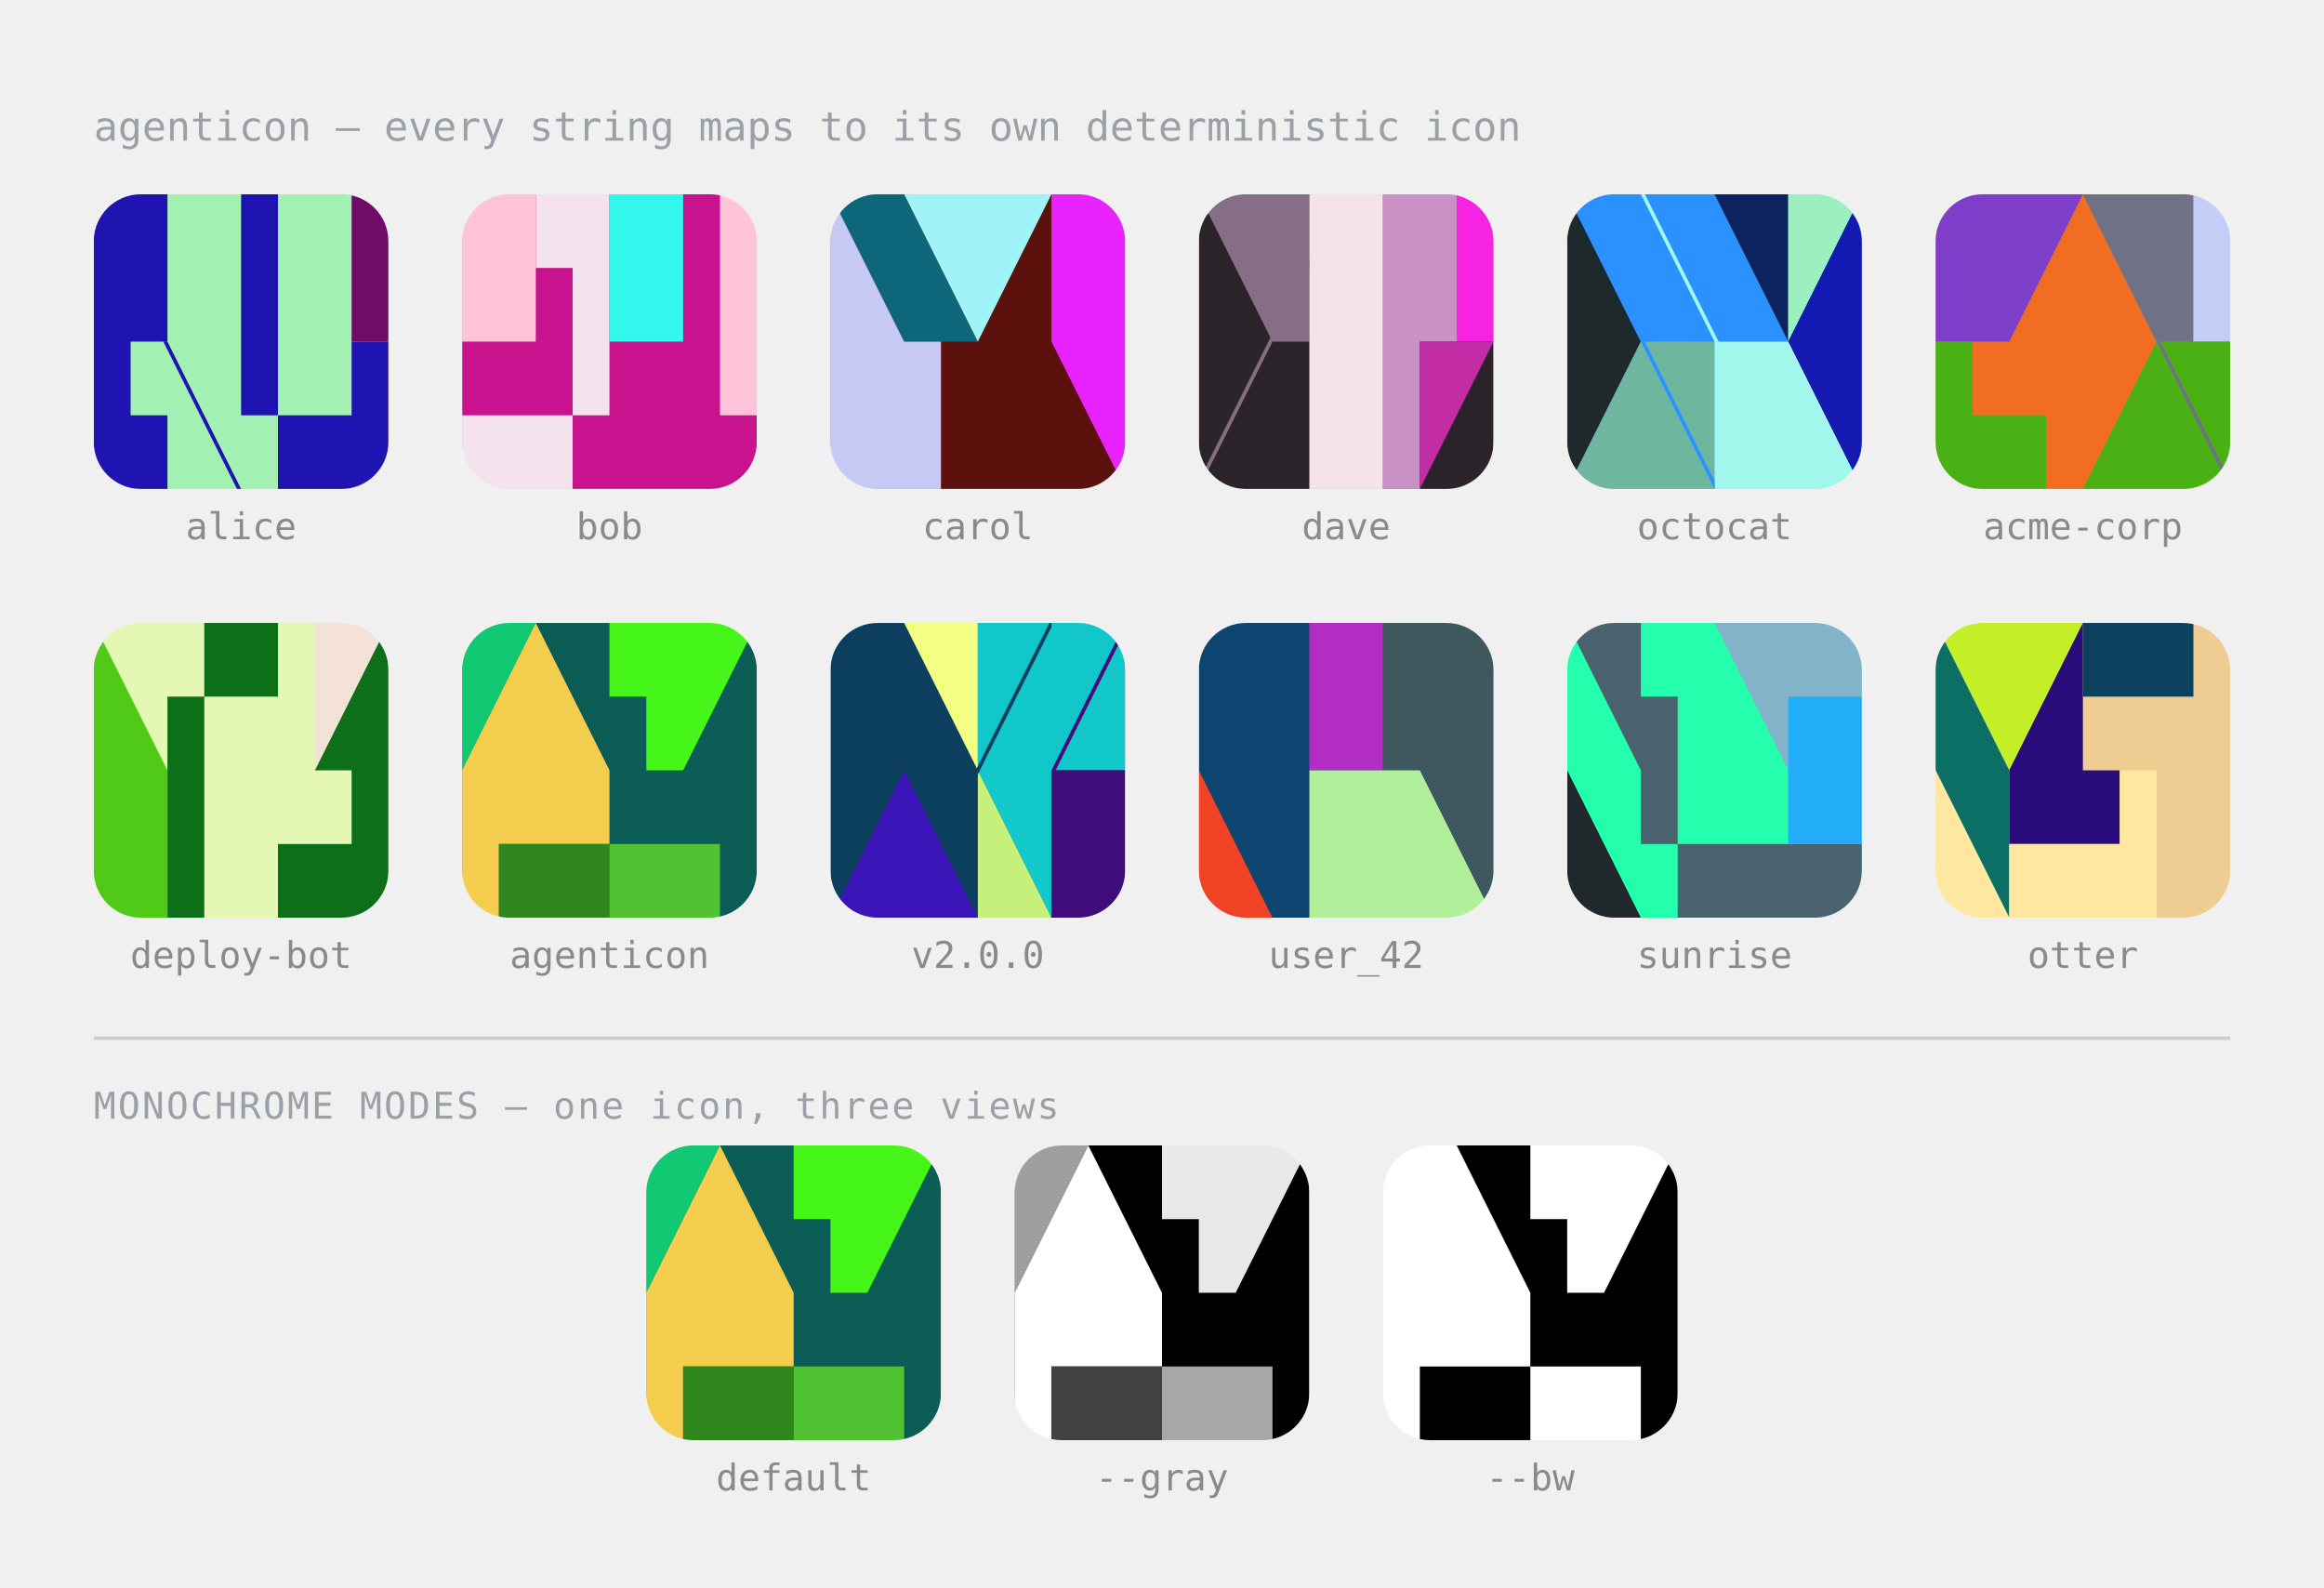
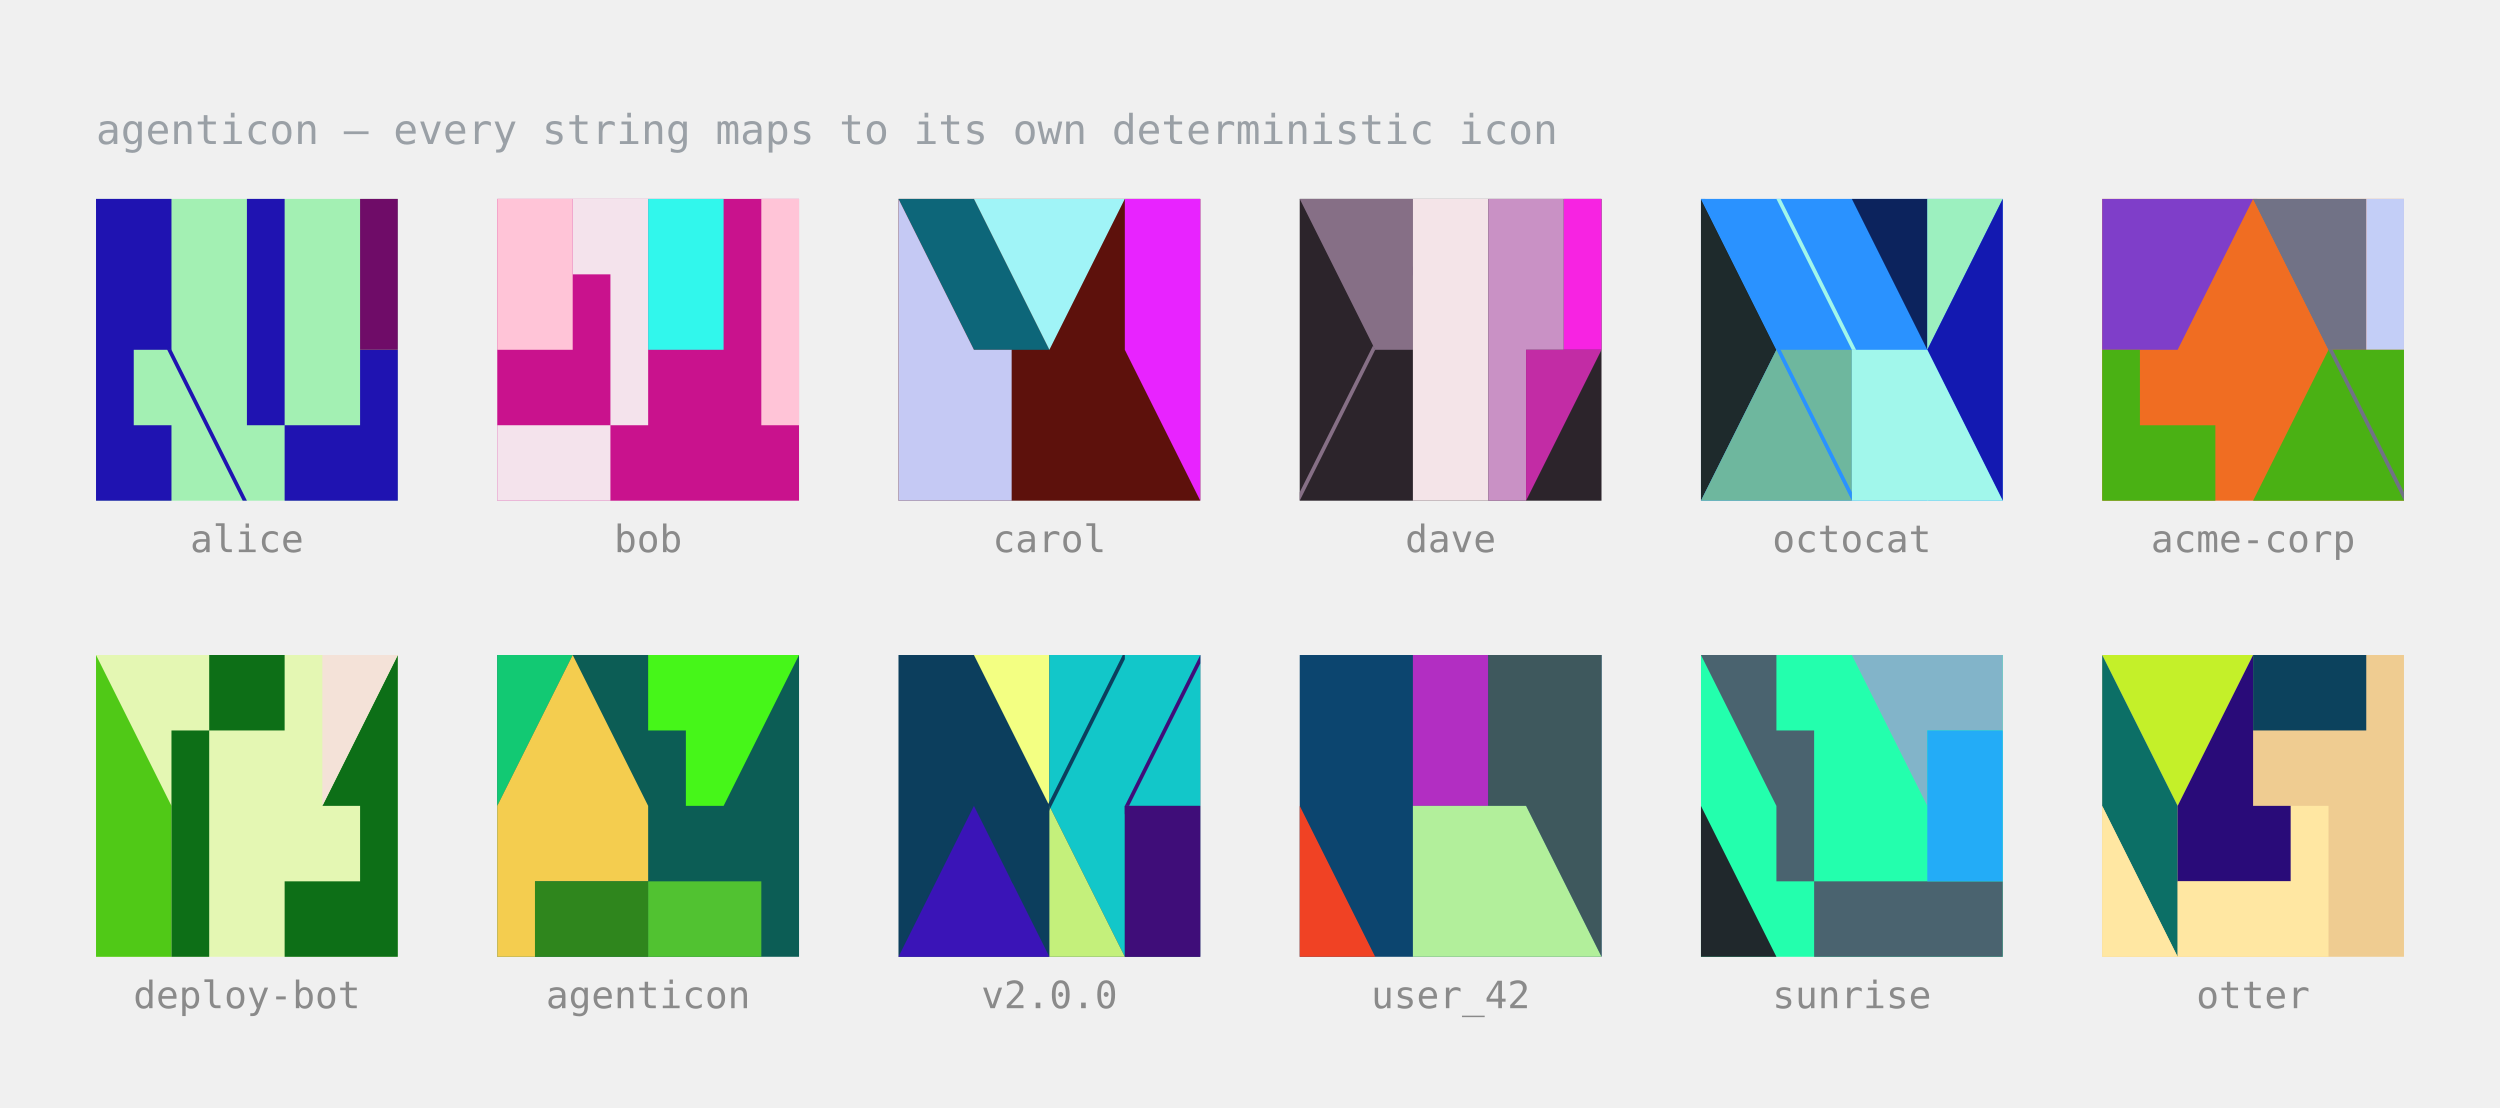
- <svg xmlns="http://www.w3.org/2000/svg" width="694" height="474" viewBox="0 0 694 474">
-   <defs>
-     <clipPath id="r" clipPathUnits="objectBoundingBox">
-       <rect width="1" height="1" rx="0.16" ry="0.16" />
-     </clipPath>
-   </defs>
+ <svg xmlns="http://www.w3.org/2000/svg" width="729" height="323" viewBox="0 0 729 323">
  <text x="28" y="42" font-family="ui-monospace,SFMono-Regular,Menlo,Consolas,monospace" font-size="12" fill="#9aa0a6">agenticon — every string maps to its own deterministic icon</text>
-   <g transform="translate(28 58)" clip-path="url(#r)">
+   <g transform="translate(28 58)">
    <rect width="88" height="88" fill="#a3f0b3" />
    <path d="M0 0L11 0L11 22L0 22ZM11 0L22 0L22 22L11 22ZM0 22L11 22L11 44L0 44ZM11 22L22 22L22 44L11 44ZM44 0L55 0L55 22L44 22ZM44 22L55 22L55 44L44 44ZM0 44L11 44L11 66L0 66ZM0 66L11 66L11 88L0 88ZM11 66L22 66L22 88L11 88ZM44 44L55 44L55 66L44 66ZM55 66L66 66L66 88L55 88ZM77 44L88 44L88 66L77 66ZM66 66L77 66L77 88L66 88ZM77 66L88 66L88 88L77 88Z" fill="#1f13b1" />
    <path d="M77 0L88 0L88 22L77 22ZM77 22L88 22L88 44L77 44Z" fill="#6f0c68" />
    <path d="M11 22L0 0L0 0L0 2.46L9.77 22L11 22ZM11 22L11 22L9.77 22L11 24.46ZM22 44L11 22L11 22L11 24.46L20.77 44L22 44Z" fill="#1f13b1" />
    <path d="M44 88L22 44L22 44L22 46.46L42.77 88L44 88ZM22 44L22 44L22 44ZM22 44L20.77 44L22 46.46Z" fill="#1f13b1" />
  </g>
  <text x="72" y="161" font-family="ui-monospace,SFMono-Regular,Menlo,Consolas,monospace" font-size="11" fill="#8a8a8a" text-anchor="middle">alice</text>
-   <g transform="translate(138 58)" clip-path="url(#r)">
+   <g transform="translate(145 58)">
    <rect width="88" height="88" fill="#c9128d" />
    <path d="M0 0L11 0L11 22L0 22ZM11 0L22 0L22 22L11 22ZM0 22L11 22L11 44L0 44ZM11 22L22 22L22 44L11 44ZM77 0L88 0L88 22L77 22ZM77 22L88 22L88 44L77 44ZM77 44L88 44L88 66L77 66Z" fill="#ffc4d7" />
    <path d="M22 0L33 0L33 22L22 22ZM33 0L44 0L44 22L33 22ZM33 22L44 22L44 44L33 44ZM0 66L11 66L11 88L0 88ZM11 66L22 66L22 88L11 88ZM33 44L44 44L44 66L33 66ZM22 66L33 66L33 88L22 88Z" fill="#f4e3ec" />
    <path d="M44 0L55 0L55 22L44 22ZM55 0L66 0L66 22L55 22ZM44 22L55 22L55 44L44 44ZM55 22L66 22L66 44L55 44Z" fill="#31f7ec" />
  </g>
-   <text x="182" y="161" font-family="ui-monospace,SFMono-Regular,Menlo,Consolas,monospace" font-size="11" fill="#8a8a8a" text-anchor="middle">bob</text>
-   <g transform="translate(248 58)" clip-path="url(#r)">
+   <text x="189" y="161" font-family="ui-monospace,SFMono-Regular,Menlo,Consolas,monospace" font-size="11" fill="#8a8a8a" text-anchor="middle">bob</text>
+   <g transform="translate(262 58)">
    <rect width="88" height="88" fill="#5d110c" />
    <path d="M0 0L22 0L22 44ZM22 0L44 44L22 44Z" fill="#0d6679" />
    <path d="M0 0L22 44L0 44ZM0 44L11 44L11 66L0 66ZM11 44L22 44L22 66L11 66ZM0 66L11 66L11 88L0 88ZM11 66L22 66L22 88L11 88ZM22 44L33 44L33 66L22 66ZM22 66L33 66L33 88L22 88Z" fill="#c5c9f4" />
    <path d="M22 0L44 0L44 44ZM44 0L66 0L44 44Z" fill="#a0f4f7" />
    <path d="M66 0L77 0L77 22L66 22ZM77 0L88 0L88 22L77 22ZM66 22L77 22L77 44L66 44ZM77 22L88 22L88 44L77 44ZM66 44L88 44L88 88Z" fill="#e823ff" />
  </g>
-   <text x="292" y="161" font-family="ui-monospace,SFMono-Regular,Menlo,Consolas,monospace" font-size="11" fill="#8a8a8a" text-anchor="middle">carol</text>
-   <g transform="translate(358 58)" clip-path="url(#r)">
+   <text x="306" y="161" font-family="ui-monospace,SFMono-Regular,Menlo,Consolas,monospace" font-size="11" fill="#8a8a8a" text-anchor="middle">carol</text>
+   <g transform="translate(379 58)">
    <rect width="88" height="88" fill="#2c242b" />
    <path d="M0 0L22 0L22 44ZM22 0L33 0L33 22L22 22ZM22 22L33 22L33 44L22 44Z" fill="#866f86" />
    <path d="M33 0L44 0L44 22L33 22ZM33 22L44 22L44 44L33 44ZM44 0L55 0L55 22L44 22ZM44 22L55 22L55 44L44 44ZM33 44L44 44L44 66L33 66ZM33 66L44 66L44 88L33 88ZM44 44L55 44L55 66L44 66ZM44 66L55 66L55 88L44 88Z" fill="#f4e4e8" />
    <path d="M55 0L66 0L66 22L55 22ZM55 22L66 22L66 44L55 44ZM66 0L77 0L77 22L66 22ZM66 22L77 22L77 44L66 44ZM55 44L66 44L66 66L55 66ZM55 66L66 66L66 88L55 88Z" fill="#c991c5" />
    <path d="M77 0L88 0L88 22L77 22ZM77 22L88 22L88 44L77 44Z" fill="#f723e2" />
    <path d="M66 44L88 44L66 88Z" fill="#c22ca5" />
    <path d="M22 44L22 41.54L21.385 42.77ZM33 22L33 22L33 19.54L31.77 22ZM22 44L33 22L31.77 22L22 41.54Z" fill="#866f86" />
    <path d="M0 88L22 44L20.77 44L0 85.54ZM22 44L21.385 42.77L20.77 44Z" fill="#866f86" />
  </g>
-   <text x="402" y="161" font-family="ui-monospace,SFMono-Regular,Menlo,Consolas,monospace" font-size="11" fill="#8a8a8a" text-anchor="middle">dave</text>
-   <g transform="translate(468 58)" clip-path="url(#r)">
+   <text x="423" y="161" font-family="ui-monospace,SFMono-Regular,Menlo,Consolas,monospace" font-size="11" fill="#8a8a8a" text-anchor="middle">dave</text>
+   <g transform="translate(496 58)">
    <rect width="88" height="88" fill="#2a92ff" />
    <path d="M0 0L22 44L0 44ZM0 44L22 44L0 88Z" fill="#1e2a2c" />
    <path d="M44 0L66 0L66 44Z" fill="#0c235d" />
    <path d="M66 0L88 0L66 44Z" fill="#9cf0bf" />
    <path d="M88 0L88 44L66 44ZM66 44L88 44L88 88Z" fill="#1319b1" />
    <path d="M22 44L22 88L0 88ZM22 44L33 44L33 66L22 66ZM33 44L44 44L44 66L33 66ZM22 66L33 66L33 88L22 88ZM33 66L44 66L44 88L33 88Z" fill="#6eb79e" />
    <path d="M44 44L55 44L55 66L44 66ZM55 44L66 44L66 66L55 66ZM44 66L55 66L55 88L44 88ZM55 66L66 66L66 88L55 88ZM66 44L88 88L66 88Z" fill="#a1f7eb" />
    <path d="M44 44L55 66L55 63.54L45.23 44L44 44ZM55 66L55 66L56.23 66L55 63.54ZM55 66L55 66L55 66ZM55 66L66 88L66 88L66 85.54L56.23 66ZM66 88L66 88L66.984 87.508L66 85.54Z" fill="#a1f7eb" />
    <path d="M22 41.54L1.23 0L0 0L0 0L22 44ZM23.23 44L22 41.54L22 44L22 44Z" fill="#2a92ff" />
    <path d="M22 0L44 44L44 41.54L23.23 -1.4210854715202004e-14L22 -7.105427357601022e-15ZM44 44L44 44L44 44ZM44 44L45.23 44L44 41.54Z" fill="#a1f7eb" />
    <path d="M44 85.54L23.23 44L22 44L22 44L44 88Z" fill="#2a92ff" />
  </g>
-   <text x="512" y="161" font-family="ui-monospace,SFMono-Regular,Menlo,Consolas,monospace" font-size="11" fill="#8a8a8a" text-anchor="middle">octocat</text>
-   <g transform="translate(578 58)" clip-path="url(#r)">
+   <text x="540" y="161" font-family="ui-monospace,SFMono-Regular,Menlo,Consolas,monospace" font-size="11" fill="#8a8a8a" text-anchor="middle">octocat</text>
+   <g transform="translate(613 58)">
    <rect width="88" height="88" fill="#f06d22" />
    <path d="M0 0L11 0L11 22L0 22ZM11 0L22 0L22 22L11 22ZM0 22L11 22L11 44L0 44ZM11 22L22 22L22 44L11 44ZM22 0L44 0L22 44Z" fill="#7f3ec9" />
    <path d="M44 0L66 0L66 44ZM66 0L77 0L77 22L66 22ZM66 22L77 22L77 44L66 44Z" fill="#717286" />
    <path d="M77 0L88 0L88 22L77 22ZM77 22L88 22L88 44L77 44Z" fill="#c3cef7" />
    <path d="M0 44L11 44L11 66L0 66ZM0 66L11 66L11 88L0 88ZM11 66L22 66L22 88L11 88ZM22 66L33 66L33 88L22 88ZM66 44L66 88L44 88ZM66 44L77 44L77 66L66 66ZM77 44L88 44L88 66L77 66ZM66 66L77 66L77 88L66 88ZM77 66L88 66L88 88L77 88Z" fill="#4ab114" />
    <path d="M66 41.54L45.23 0L44 0L44 0L66 44ZM67.23 44L66 41.54L66 44L66 44Z" fill="#717286" />
    <path d="M88 85.54L67.23 44L66 44L88 88Z" fill="#717286" />
  </g>
-   <text x="622" y="161" font-family="ui-monospace,SFMono-Regular,Menlo,Consolas,monospace" font-size="11" fill="#8a8a8a" text-anchor="middle">acme-corp</text>
-   <g transform="translate(28 186)" clip-path="url(#r)">
+   <text x="657" y="161" font-family="ui-monospace,SFMono-Regular,Menlo,Consolas,monospace" font-size="11" fill="#8a8a8a" text-anchor="middle">acme-corp</text>
+   <g transform="translate(28 191)">
    <rect width="88" height="88" fill="#e4f7b3" />
    <path d="M0 0L22 44L0 44ZM0 44L11 44L11 66L0 66ZM11 44L22 44L22 66L11 66ZM0 66L11 66L11 88L0 88ZM11 66L22 66L22 88L11 88Z" fill="#50c917" />
    <path d="M33 0L44 0L44 22L33 22ZM22 22L33 22L33 44L22 44ZM44 0L55 0L55 22L44 22ZM88 0L88 44L66 44ZM22 44L33 44L33 66L22 66ZM22 66L33 66L33 88L22 88ZM55 66L66 66L66 88L55 88ZM77 44L88 44L88 66L77 66ZM66 66L77 66L77 88L66 88ZM77 66L88 66L88 88L77 88Z" fill="#0d6f17" />
    <path d="M66 0L88 0L66 44Z" fill="#f4e2d8" />
  </g>
-   <text x="72" y="289" font-family="ui-monospace,SFMono-Regular,Menlo,Consolas,monospace" font-size="11" fill="#8a8a8a" text-anchor="middle">deploy-bot</text>
-   <g transform="translate(138 186)" clip-path="url(#r)">
+   <text x="72" y="294" font-family="ui-monospace,SFMono-Regular,Menlo,Consolas,monospace" font-size="11" fill="#8a8a8a" text-anchor="middle">deploy-bot</text>
+   <g transform="translate(145 191)">
    <rect width="88" height="88" fill="#0c5d55" />
    <path d="M0 0L22 0L0 44Z" fill="#12c973" />
    <path d="M22 0L22 44L0 44ZM22 0L44 44L22 44ZM0 44L11 44L11 66L0 66ZM11 44L22 44L22 66L11 66ZM0 66L11 66L11 88L0 88ZM22 44L33 44L33 66L22 66ZM33 44L44 44L44 66L33 66Z" fill="#f4cd4f" />
    <path d="M44 0L55 0L55 22L44 22ZM55 0L66 0L66 22L55 22ZM55 22L66 22L66 44L55 44ZM66 0L88 0L66 44Z" fill="#46f619" />
    <path d="M11 66L22 66L22 88L11 88ZM22 66L33 66L33 88L22 88ZM33 66L44 66L44 88L33 88Z" fill="#2f861d" />
    <path d="M44 66L55 66L55 88L44 88ZM55 66L66 66L66 88L55 88ZM66 66L77 66L77 88L66 88Z" fill="#51c231" />
  </g>
-   <text x="182" y="289" font-family="ui-monospace,SFMono-Regular,Menlo,Consolas,monospace" font-size="11" fill="#8a8a8a" text-anchor="middle">agenticon</text>
-   <g transform="translate(248 186)" clip-path="url(#r)">
+   <text x="189" y="294" font-family="ui-monospace,SFMono-Regular,Menlo,Consolas,monospace" font-size="11" fill="#8a8a8a" text-anchor="middle">agenticon</text>
+   <g transform="translate(262 191)">
    <rect width="88" height="88" fill="#0c3e5d" />
    <path d="M22 0L44 0L44 44Z" fill="#f3ff82" />
    <path d="M44 0L55 0L55 22L44 22ZM55 0L66 0L66 22L55 22ZM44 22L55 22L55 44L44 44ZM55 22L66 22L66 44L55 44ZM66 0L77 0L77 22L66 22ZM77 0L88 0L88 22L77 22ZM66 22L77 22L77 44L66 44ZM77 22L88 22L88 44L77 44ZM44 44L66 44L66 88Z" fill="#12c7c9" />
    <path d="M22 44L22 88L0 88ZM22 44L44 88L22 88Z" fill="#3a14b7" />
    <path d="M44 44L66 88L44 88Z" fill="#c4f07b" />
    <path d="M66 44L77 44L77 66L66 66ZM77 44L88 44L88 66L77 66ZM66 66L77 66L77 88L66 88ZM77 66L88 66L88 88L77 88Z" fill="#3f0d79" />
    <path d="M43.693 43.385L43.385 44L44 44ZM43.385 44L32.693 65.385L33.307 66.615L44 45.23L44 44Z" fill="#0c3e5d" />
    <path d="M66 44L66 44L66 46.46L67.23 44Z" fill="#3f0d79" />
    <path d="M65.385 0L44 42.77L44 44L44.615 44L66 1.23L66 0ZM44.307 44.615L44.615 44L44 44ZM44 45.23L44.307 44.615L44 44ZM44 42.77L43.693 43.385L44 44ZM43.693 43.385L43.385 44L44 44Z" fill="#0c3e5d" />
    <path d="M88 -7.105427357601002e-15L66 44L67.23 44L88 2.46L88 -7.105427357601002e-15ZM66 44L66 44L66 44Z" fill="#3f0d79" />
  </g>
-   <text x="292" y="289" font-family="ui-monospace,SFMono-Regular,Menlo,Consolas,monospace" font-size="11" fill="#8a8a8a" text-anchor="middle">v2.0.0</text>
-   <g transform="translate(358 186)" clip-path="url(#r)">
+   <text x="306" y="294" font-family="ui-monospace,SFMono-Regular,Menlo,Consolas,monospace" font-size="11" fill="#8a8a8a" text-anchor="middle">v2.0.0</text>
+   <g transform="translate(379 191)">
    <rect width="88" height="88" fill="#0c456f" />
    <path d="M33 0L44 0L44 22L33 22ZM33 22L44 22L44 44L33 44ZM44 0L55 0L55 22L44 22ZM44 22L55 22L55 44L44 44Z" fill="#b22ec2" />
    <path d="M55 0L66 0L66 22L55 22ZM55 22L66 22L66 44L55 44ZM66 0L77 0L77 22L66 22ZM77 0L88 0L88 22L77 22ZM66 22L77 22L77 44L66 44ZM77 22L88 22L88 44L77 44ZM66 44L88 44L88 88Z" fill="#3e585d" />
    <path d="M0 44L22 88L0 88Z" fill="#f04224" />
    <path d="M33 44L44 44L44 66L33 66ZM33 66L44 66L44 88L33 88ZM44 44L55 44L55 66L44 66ZM55 44L66 44L66 66L55 66ZM44 66L55 66L55 88L44 88ZM55 66L66 66L66 88L55 88ZM66 44L88 88L66 88Z" fill="#b2ef9b" />
  </g>
-   <text x="402" y="289" font-family="ui-monospace,SFMono-Regular,Menlo,Consolas,monospace" font-size="11" fill="#8a8a8a" text-anchor="middle">user_42</text>
-   <g transform="translate(468 186)" clip-path="url(#r)">
+   <text x="423" y="294" font-family="ui-monospace,SFMono-Regular,Menlo,Consolas,monospace" font-size="11" fill="#8a8a8a" text-anchor="middle">user_42</text>
+   <g transform="translate(496 191)">
    <rect width="88" height="88" fill="#23ffad" />
    <path d="M0 0L22 0L22 44ZM22 22L33 22L33 44L22 44ZM22 44L33 44L33 66L22 66ZM33 66L44 66L44 88L33 88ZM44 66L55 66L55 88L44 88ZM55 66L66 66L66 88L55 88ZM66 66L77 66L77 88L66 88ZM77 66L88 66L88 88L77 88Z" fill="#4a636f" />
    <path d="M44 0L66 0L66 44ZM66 0L77 0L77 22L66 22ZM77 0L88 0L88 22L77 22Z" fill="#82b4c9" />
    <path d="M66 22L77 22L77 44L66 44ZM77 22L88 22L88 44L77 44ZM66 44L77 44L77 66L66 66ZM77 44L88 44L88 66L77 66Z" fill="#23acf7" />
    <path d="M0 44L22 88L0 88Z" fill="#20282c" />
  </g>
-   <text x="512" y="289" font-family="ui-monospace,SFMono-Regular,Menlo,Consolas,monospace" font-size="11" fill="#8a8a8a" text-anchor="middle">sunrise</text>
-   <g transform="translate(578 186)" clip-path="url(#r)">
+   <text x="540" y="294" font-family="ui-monospace,SFMono-Regular,Menlo,Consolas,monospace" font-size="11" fill="#8a8a8a" text-anchor="middle">sunrise</text>
+   <g transform="translate(613 191)">
    <rect width="88" height="88" fill="#efcc91" />
    <path d="M0 0L22 0L22 44ZM22 0L44 0L22 44Z" fill="#c4f029" />
    <path d="M0 0L22 44L0 44ZM0 44L22 44L22 88Z" fill="#0c6f66" />
    <path d="M44 0L44 44L22 44ZM22 44L33 44L33 66L22 66ZM33 44L44 44L44 66L33 66ZM44 44L55 44L55 66L44 66Z" fill="#290b79" />
    <path d="M44 0L55 0L55 22L44 22ZM55 0L66 0L66 22L55 22ZM66 0L77 0L77 22L66 22Z" fill="#0c425d" />
    <path d="M0 44L22 88L0 88ZM22 66L33 66L33 88L22 88ZM33 66L44 66L44 88L33 88ZM55 44L66 44L66 66L55 66ZM44 66L55 66L55 88L44 88ZM55 66L66 66L66 88L55 88Z" fill="#ffe7a2" />
  </g>
-   <text x="622" y="289" font-family="ui-monospace,SFMono-Regular,Menlo,Consolas,monospace" font-size="11" fill="#8a8a8a" text-anchor="middle">otter</text>
-   <line x1="28" y1="310" x2="666" y2="310" stroke="#8080804d" />
-   <text x="28" y="334" font-family="ui-monospace,SFMono-Regular,Menlo,Consolas,monospace" font-size="11" fill="#9aa0a6" letter-spacing="0.6">MONOCHROME MODES — one icon, three views</text>
-   <g transform="translate(193 342)" clip-path="url(#r)">
-     <rect width="88" height="88" fill="#0c5d55" />
-     <path d="M0 0L22 0L0 44Z" fill="#12c973" />
-     <path d="M22 0L22 44L0 44ZM22 0L44 44L22 44ZM0 44L11 44L11 66L0 66ZM11 44L22 44L22 66L11 66ZM0 66L11 66L11 88L0 88ZM22 44L33 44L33 66L22 66ZM33 44L44 44L44 66L33 66Z" fill="#f4cd4f" />
-     <path d="M44 0L55 0L55 22L44 22ZM55 0L66 0L66 22L55 22ZM55 22L66 22L66 44L55 44ZM66 0L88 0L66 44Z" fill="#46f619" />
-     <path d="M11 66L22 66L22 88L11 88ZM22 66L33 66L33 88L22 88ZM33 66L44 66L44 88L33 88Z" fill="#2f861d" />
-     <path d="M44 66L55 66L55 88L44 88ZM55 66L66 66L66 88L55 88ZM66 66L77 66L77 88L66 88Z" fill="#51c231" />
-   </g>
-   <text x="237" y="445" font-family="ui-monospace,SFMono-Regular,Menlo,Consolas,monospace" font-size="11" fill="#8a8a8a" text-anchor="middle">default</text>
-   <g transform="translate(303 342)" clip-path="url(#r)">
-     <rect width="88" height="88" fill="#000000" />
-     <path d="M0 0L22 0L0 44Z" fill="#9f9f9f" />
-     <path d="M22 0L22 44L0 44ZM22 0L44 44L22 44ZM0 44L11 44L11 66L0 66ZM11 44L22 44L22 66L11 66ZM0 66L11 66L11 88L0 88ZM22 44L33 44L33 66L22 66ZM33 44L44 44L44 66L33 66Z" fill="#ffffff" />
-     <path d="M44 0L55 0L55 22L44 22ZM55 0L66 0L66 22L55 22ZM55 22L66 22L66 44L55 44ZM66 0L88 0L66 44Z" fill="#e8e8e8" />
-     <path d="M11 66L22 66L22 88L11 88ZM22 66L33 66L33 88L22 88ZM33 66L44 66L44 88L33 88Z" fill="#414141" />
-     <path d="M44 66L55 66L55 88L44 88ZM55 66L66 66L66 88L55 88ZM66 66L77 66L77 88L66 88Z" fill="#a7a7a7" />
-   </g>
-   <text x="347" y="445" font-family="ui-monospace,SFMono-Regular,Menlo,Consolas,monospace" font-size="11" fill="#8a8a8a" text-anchor="middle">--gray</text>
-   <g transform="translate(413 342)" clip-path="url(#r)">
-     <rect width="88" height="88" fill="#ffffff" />
-     <path d="M22 0L44 0L44 44ZM44 22L55 22L55 44L44 44ZM88 0L88 44L66 44ZM11 66L22 66L22 88L11 88ZM22 66L33 66L33 88L22 88ZM33 66L44 66L44 88L33 88ZM44 44L55 44L55 66L44 66ZM55 44L66 44L66 66L55 66ZM66 44L77 44L77 66L66 66ZM77 44L88 44L88 66L77 66ZM77 66L88 66L88 88L77 88Z" fill="#000000" />
-   </g>
-   <text x="457" y="445" font-family="ui-monospace,SFMono-Regular,Menlo,Consolas,monospace" font-size="11" fill="#8a8a8a" text-anchor="middle">--bw</text>
+   <text x="657" y="294" font-family="ui-monospace,SFMono-Regular,Menlo,Consolas,monospace" font-size="11" fill="#8a8a8a" text-anchor="middle">otter</text>
</svg>
